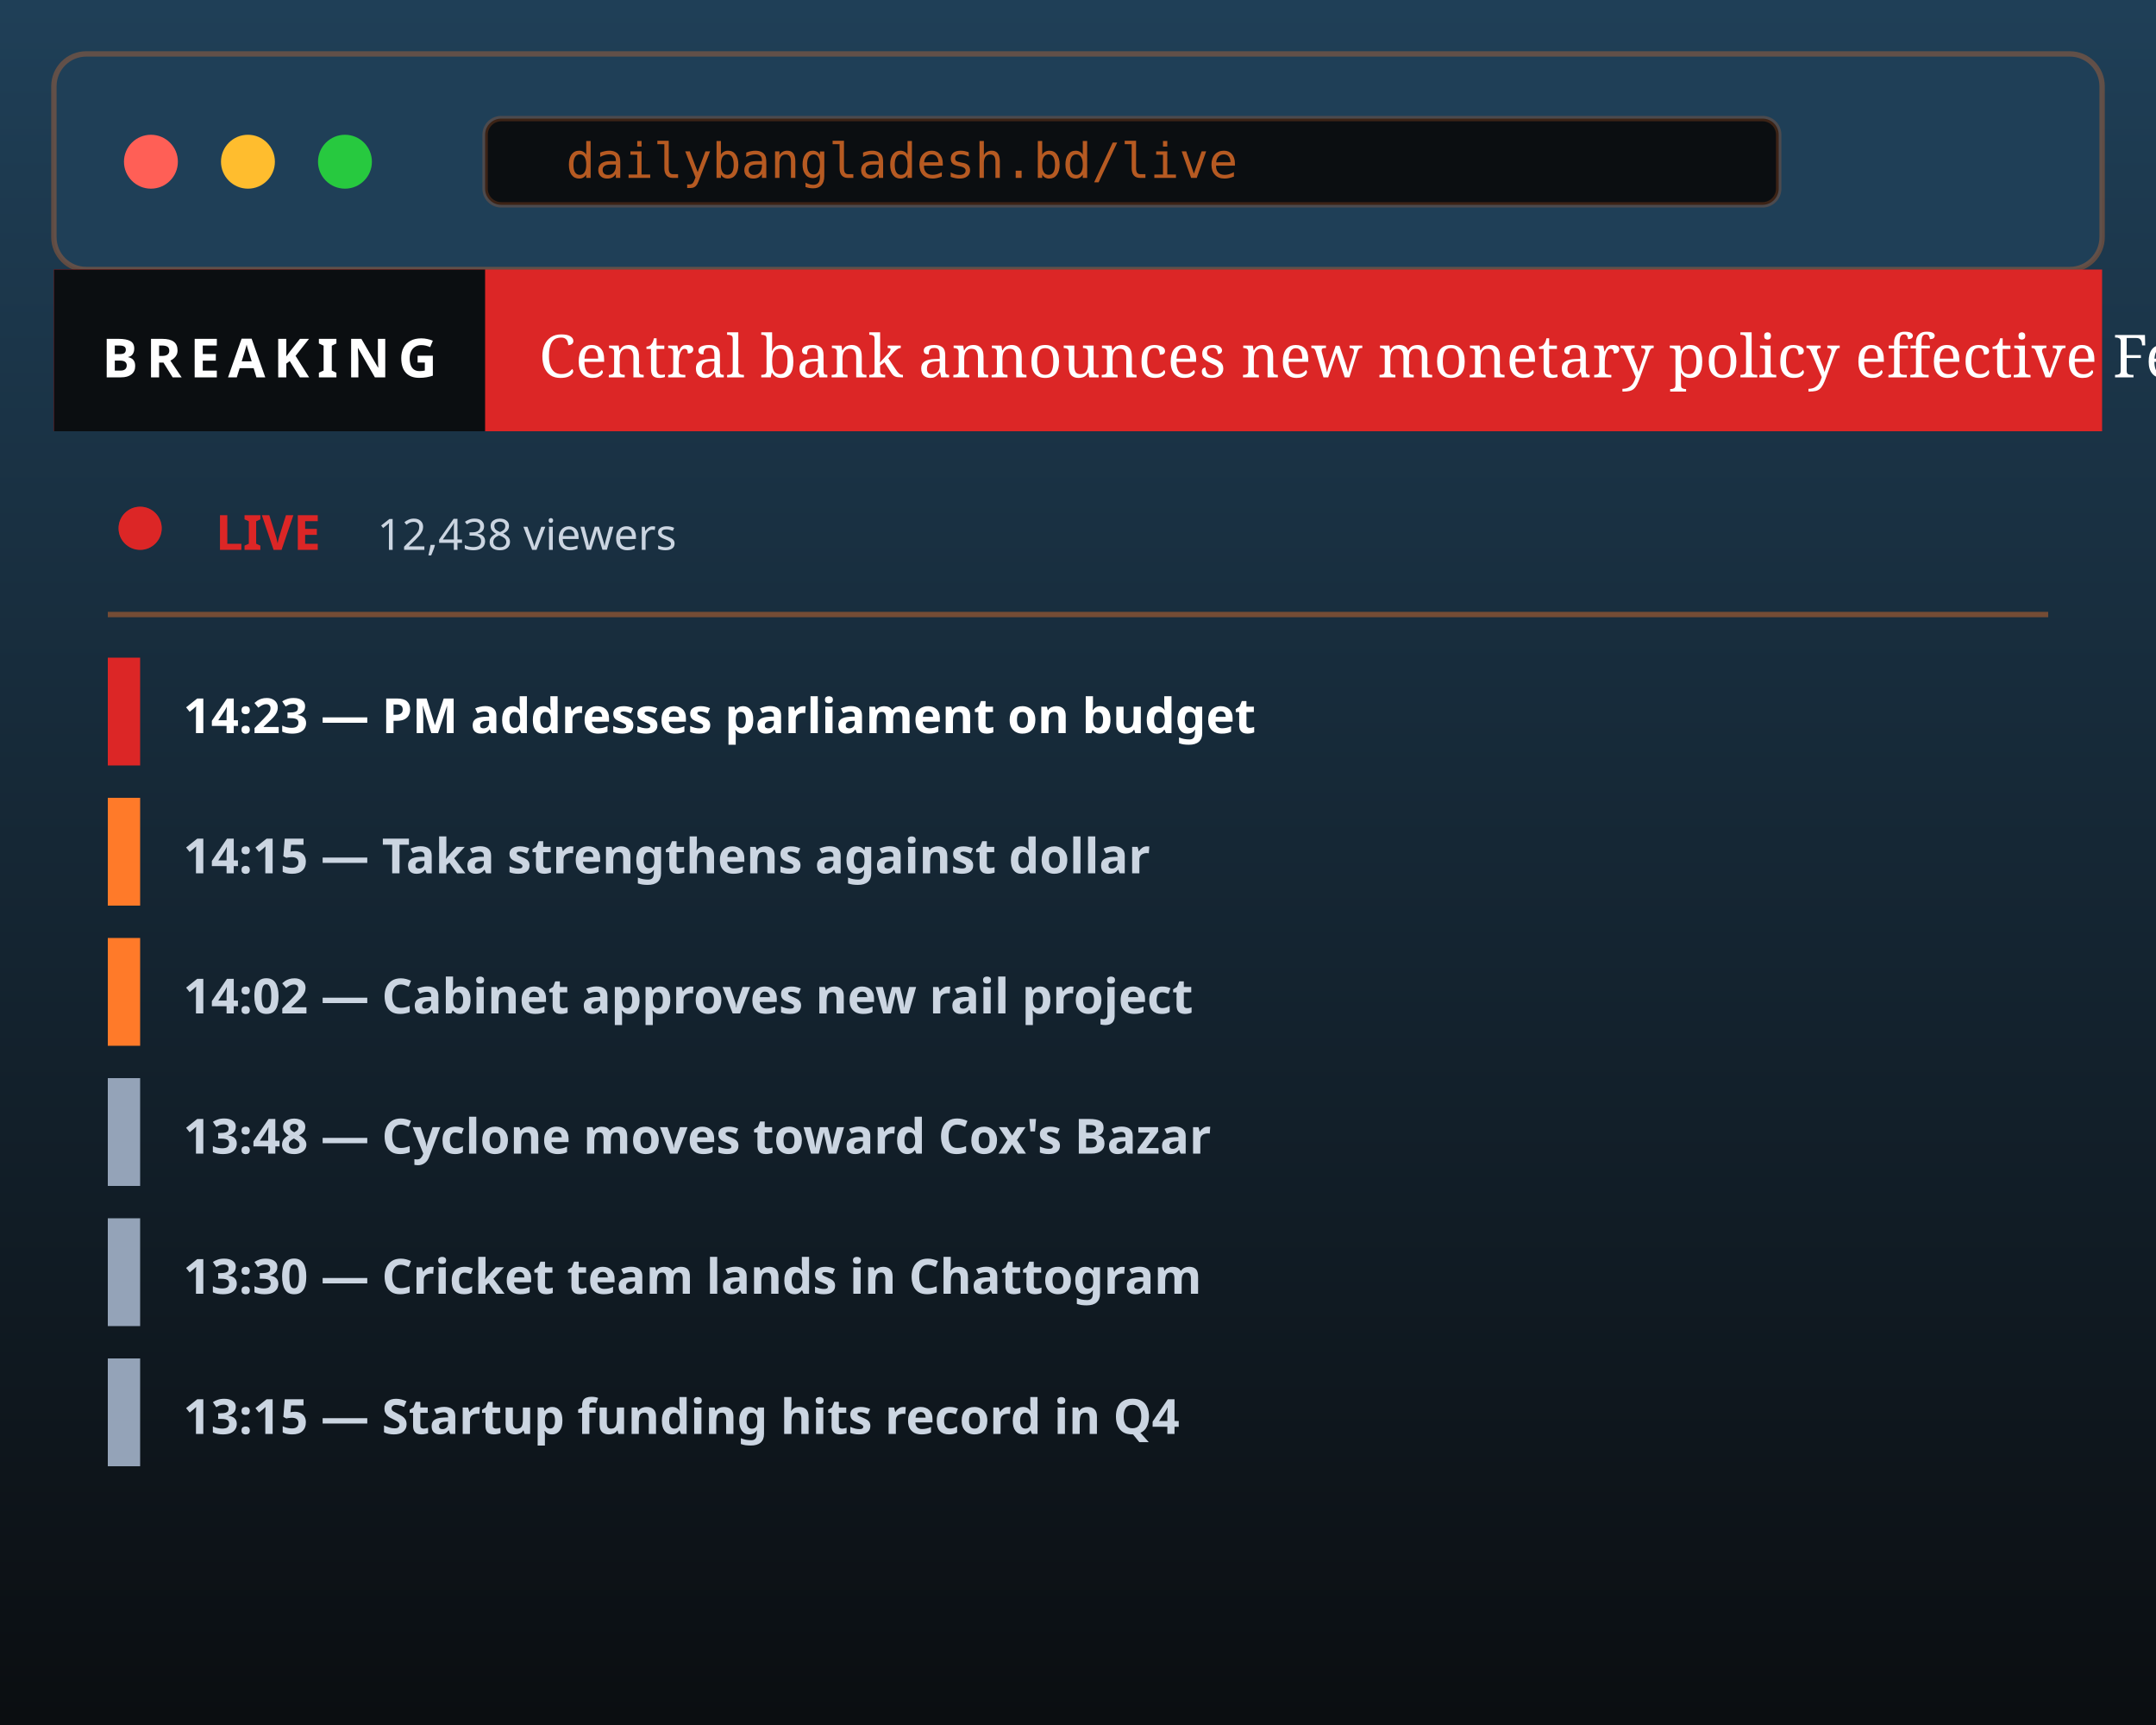
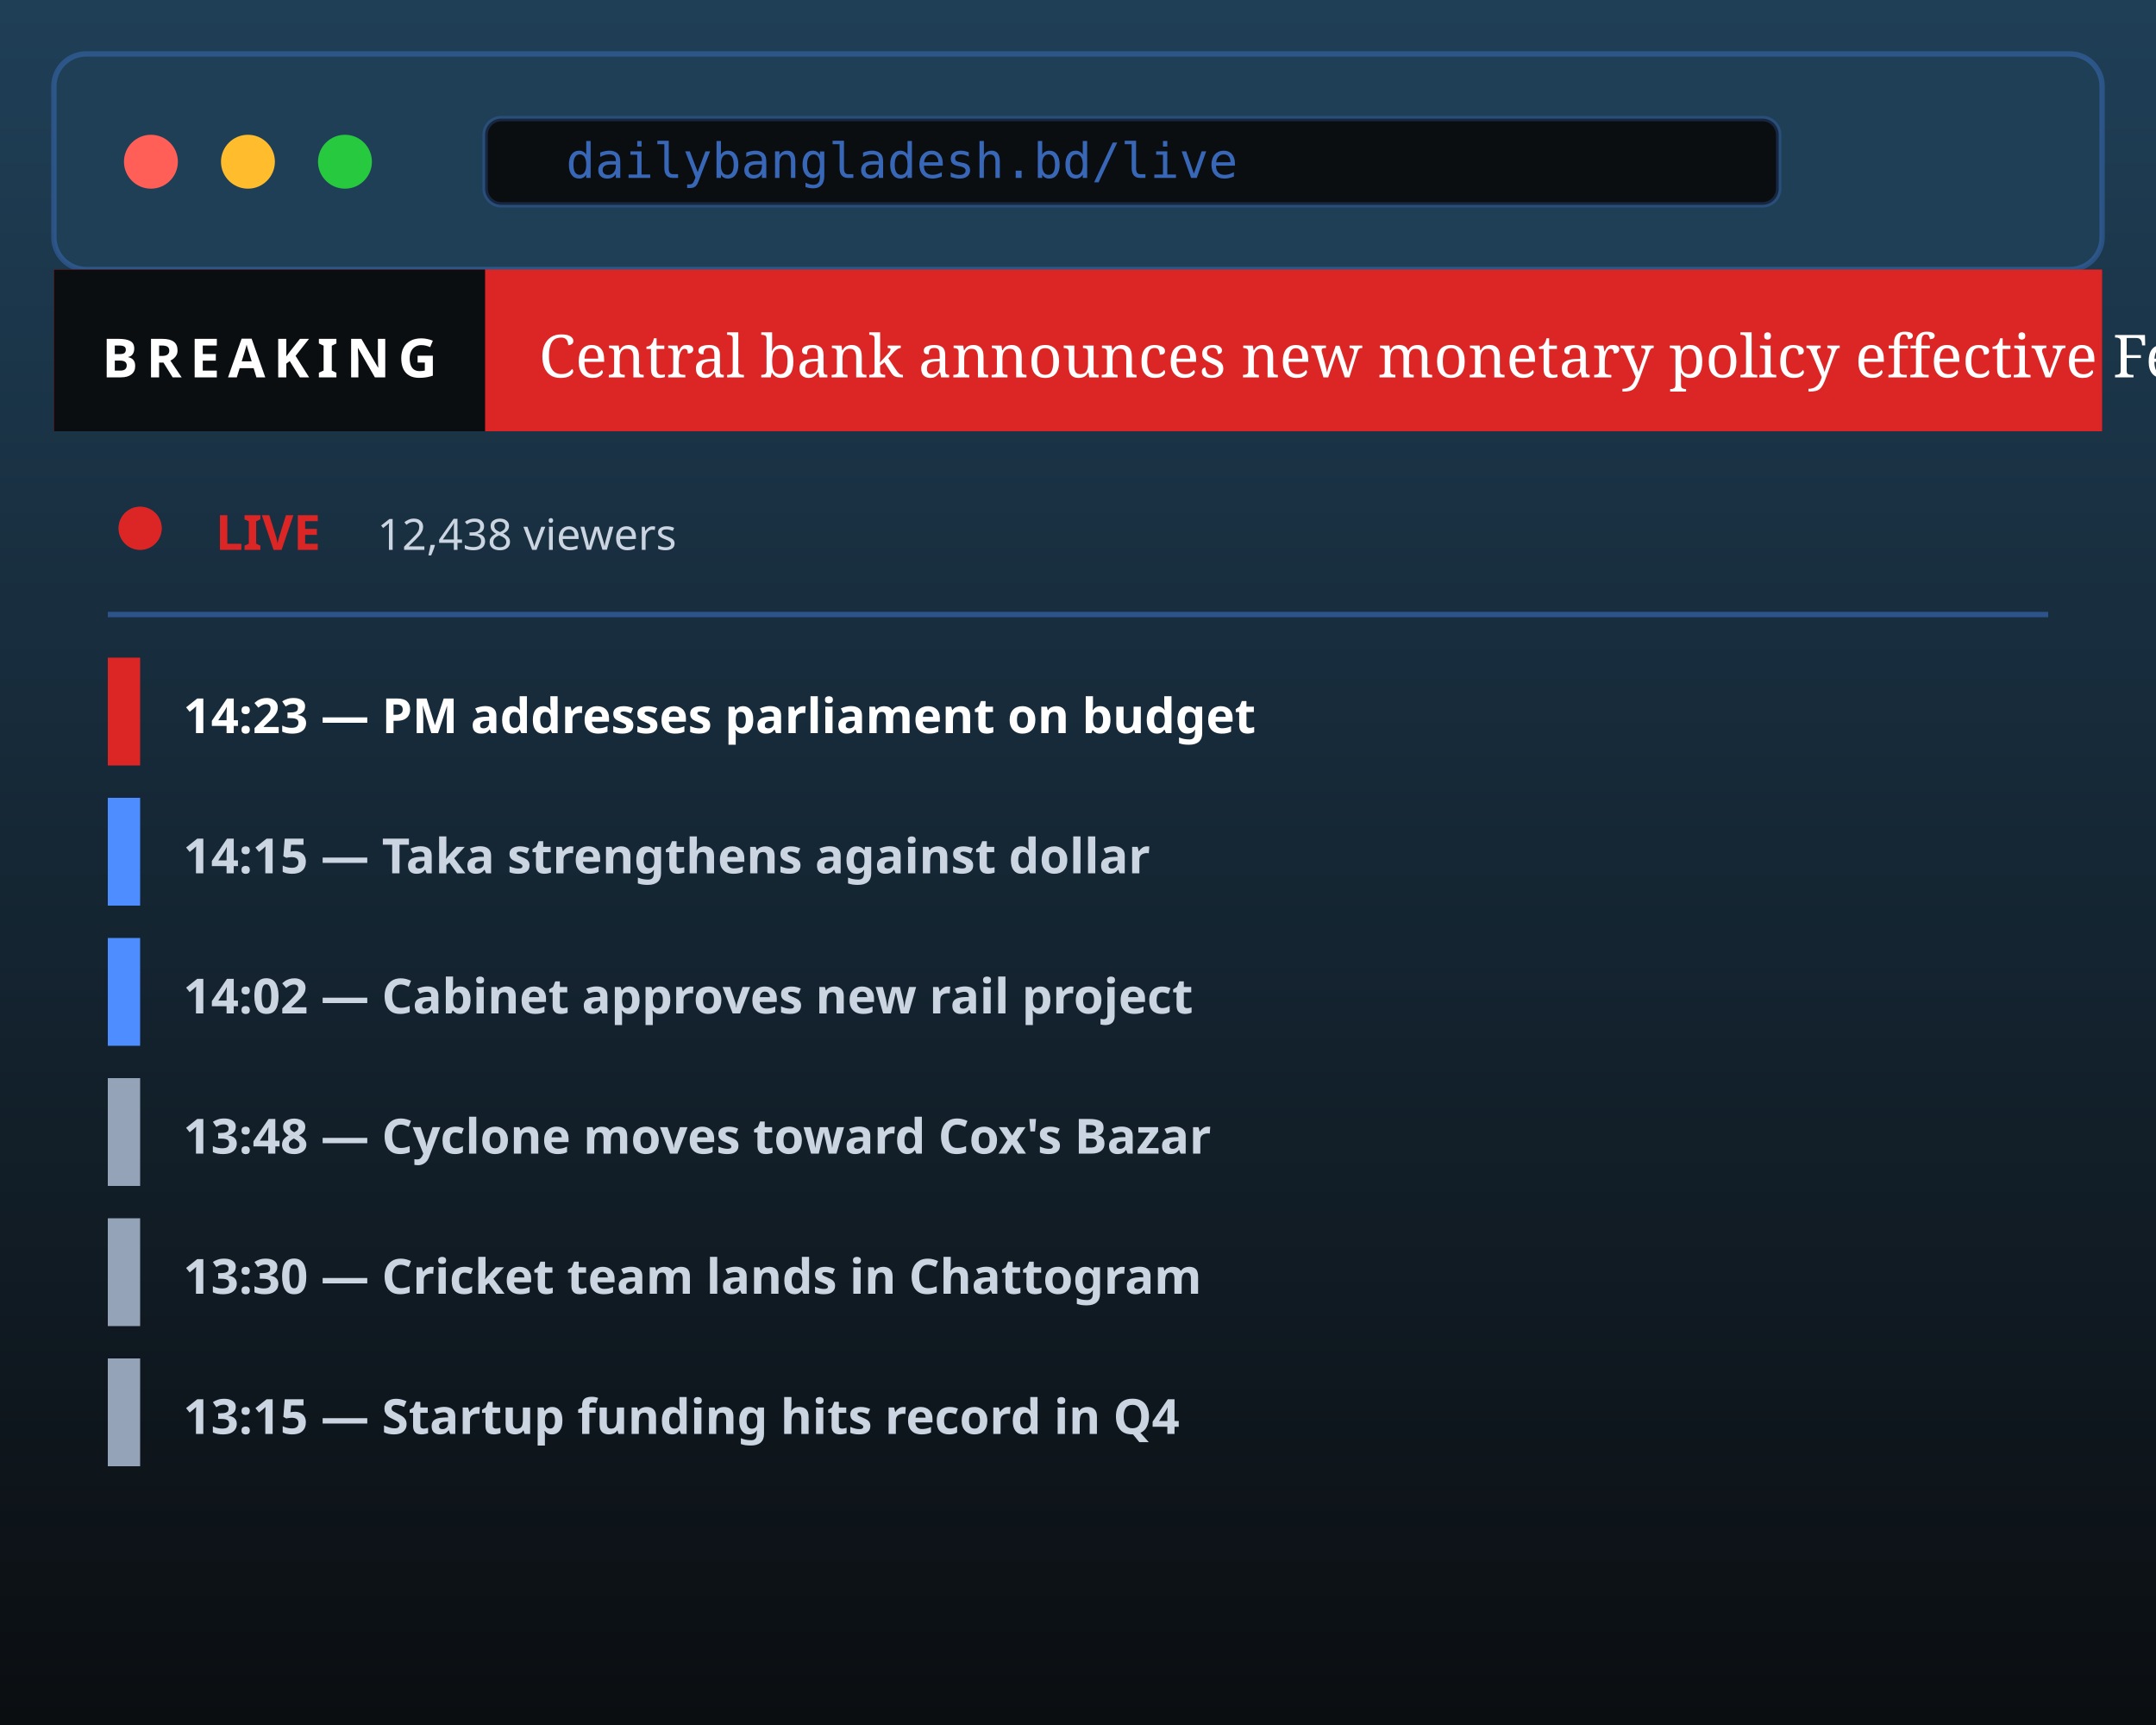
<svg xmlns="http://www.w3.org/2000/svg" viewBox="0 0 400 320">
  <defs>
    <linearGradient id="bg-np3" x1="0" y1="0" x2="0" y2="1">
      <stop offset="0%" stop-color="#1f3f57" />
      <stop offset="100%" stop-color="#0b0e11" />
    </linearGradient>
  </defs>
  <rect width="400" height="320" fill="url(#bg-np3)" />
-   <rect x="10" y="10" width="380" height="40" rx="6" fill="#1f3f57" stroke="#ff7a29" stroke-opacity="0.3" />
+   <rect x="10" y="10" width="380" height="40" rx="6" fill="#1f3f57" stroke="#4d8dff" stroke-opacity="0.3" />
  <circle cx="28" cy="30" r="5" fill="#ff5f56" />
  <circle cx="46" cy="30" r="5" fill="#ffbd2e" />
  <circle cx="64" cy="30" r="5" fill="#27c93f" />
-   <rect x="90" y="22" width="240" height="16" rx="3" fill="#0b0e11" stroke="#ff7a29" stroke-opacity="0.2" />
-   <text x="105" y="33" font-family="monospace" font-size="9" fill="#ff7a29" opacity="0.7">dailybangladesh.bd/live</text>
+   <rect x="90" y="22" width="240" height="16" rx="3" fill="#0b0e11" stroke="#4d8dff" stroke-opacity="0.2" />
+   <text x="105" y="33" font-family="monospace" font-size="9" fill="#4d8dff" opacity="0.7">dailybangladesh.bd/live</text>
  <g>
    <rect x="10" y="50" width="380" height="30" fill="#dc2626" />
    <rect x="10" y="50" width="80" height="30" fill="#0b0e11" />
    <text x="50" y="70" text-anchor="middle" font-family="sans-serif" font-size="10" font-weight="bold" fill="#fff" letter-spacing="1.5">BREAKING</text>
    <text x="100" y="70" font-family="serif" font-size="11" fill="#fff">Central bank announces new monetary policy effective Feb 1</text>
  </g>
  <g transform="translate(20,92)">
    <circle cx="6" cy="6" r="4" fill="#dc2626" />
    <circle cx="6" cy="6" r="4" fill="#dc2626" opacity="0.5">
      <animate attributeName="r" values="4;9;4" dur="1.5s" repeatCount="indefinite" />
      <animate attributeName="opacity" values="0.6;0;0.6" dur="1.5s" repeatCount="indefinite" />
    </circle>
    <text x="20" y="10" font-family="sans-serif" font-size="9" font-weight="bold" fill="#dc2626">LIVE</text>
    <text x="50" y="10" font-family="sans-serif" font-size="8" fill="#cbd5e1">12,438 viewers</text>
  </g>
  <g transform="translate(20,114)">
-     <line x1="0" y1="0" x2="360" y2="0" stroke="#ff7a29" stroke-opacity="0.4" />
+     <line x1="0" y1="0" x2="360" y2="0" stroke="#4d8dff" stroke-opacity="0.4" />
    <g transform="translate(0,8)">
      <rect width="6" height="20" fill="#dc2626" />
      <text x="14" y="14" font-family="sans-serif" font-size="9" font-weight="bold" fill="#ffffff">14:23 — PM addresses parliament on budget</text>
    </g>
    <g transform="translate(0,34)">
-       <rect width="6" height="20" fill="#ff7a29" />
+       <rect width="6" height="20" fill="#4d8dff" />
      <text x="14" y="14" font-family="sans-serif" font-size="9" font-weight="bold" fill="#cbd5e1">14:15 — Taka strengthens against dollar</text>
    </g>
    <g transform="translate(0,60)">
-       <rect width="6" height="20" fill="#ff7a29" />
+       <rect width="6" height="20" fill="#4d8dff" />
      <text x="14" y="14" font-family="sans-serif" font-size="9" font-weight="bold" fill="#cbd5e1">14:02 — Cabinet approves new rail project</text>
    </g>
    <g transform="translate(0,86)">
      <rect width="6" height="20" fill="#94a3b8" />
      <text x="14" y="14" font-family="sans-serif" font-size="9" font-weight="bold" fill="#cbd5e1">13:48 — Cyclone moves toward Cox's Bazar</text>
    </g>
    <g transform="translate(0,112)">
      <rect width="6" height="20" fill="#94a3b8" />
      <text x="14" y="14" font-family="sans-serif" font-size="9" font-weight="bold" fill="#cbd5e1">13:30 — Cricket team lands in Chattogram</text>
    </g>
    <g transform="translate(0,138)">
      <rect width="6" height="20" fill="#94a3b8" />
      <text x="14" y="14" font-family="sans-serif" font-size="9" font-weight="bold" fill="#cbd5e1">13:15 — Startup funding hits record in Q4</text>
    </g>
  </g>
</svg>
